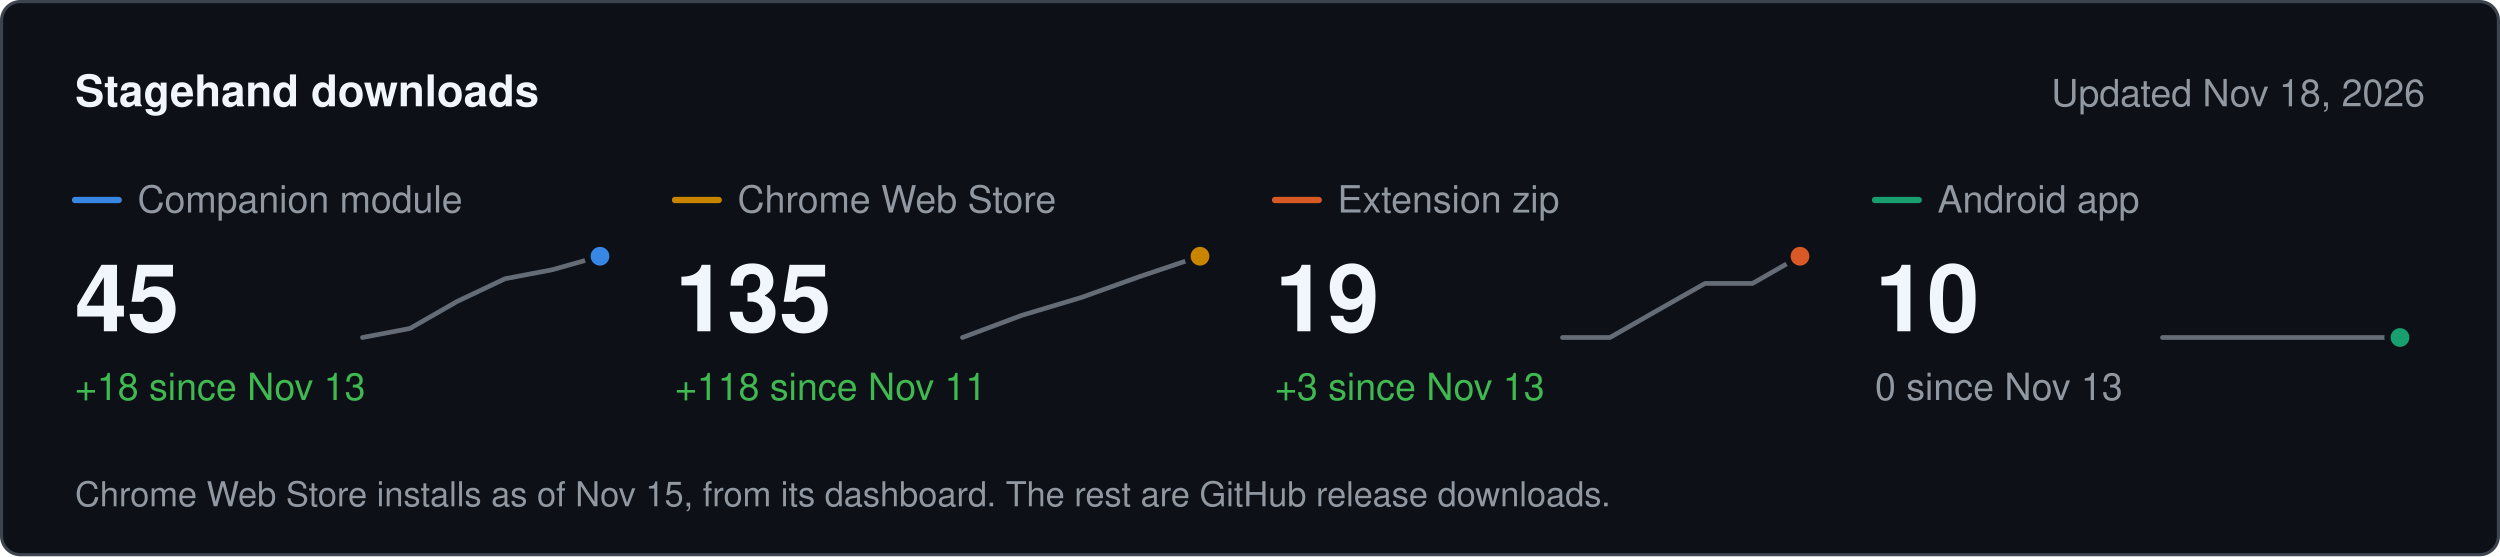
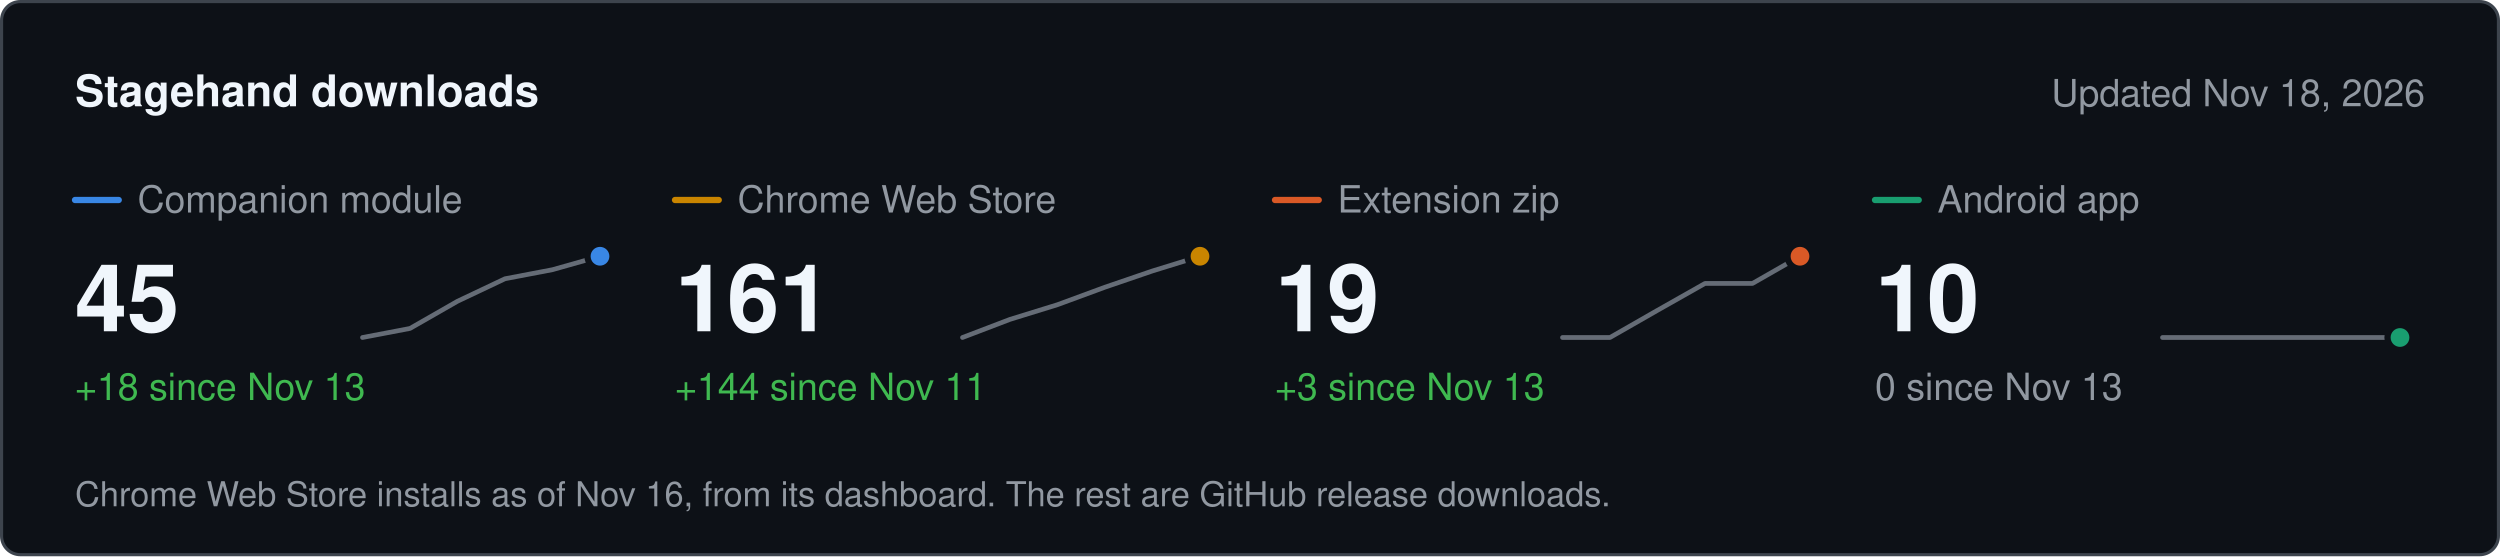
<svg xmlns="http://www.w3.org/2000/svg" width="800" height="178" viewBox="0 0 800 178" role="img" aria-label="Stagehand downloads" font-family="system-ui, -apple-system, &quot;Segoe UI&quot;, Helvetica, Arial, sans-serif">
  <rect x="0.5" y="0.5" width="799" height="177" rx="6" fill="#0d1117" stroke="#3d444d" />
  <text x="24" y="34" font-size="14" fill="#f0f6fc" font-weight="600">Stagehand downloads</text>
  <text x="776" y="34" font-size="12" fill="#9198a1" text-anchor="end">Updated Nov 18, 2026</text>
  <line x1="24" x2="38" y1="64" y2="64" stroke="#3987e5" stroke-width="2" stroke-linecap="round" />
  <text x="44" y="68" font-size="12" fill="#9198a1">Companion module</text>
  <text x="24" y="106" font-size="30" fill="#f0f6fc" font-weight="600">45</text>
  <text x="24" y="128" font-size="12" fill="#3fb950">+18 since Nov 13</text>
  <path d="M116 108 L131.2 105.1 L146.4 96.4 L161.6 89.2 L176.8 86.3 L192 82" fill="none" stroke="#656c76" stroke-width="1.5" stroke-linejoin="round" stroke-linecap="round" />
  <circle cx="192" cy="82" r="4" fill="#3987e5" stroke="#0d1117" stroke-width="2" />
  <line x1="216" x2="230" y1="64" y2="64" stroke="#c98500" stroke-width="2" stroke-linecap="round" />
  <text x="236" y="68" font-size="12" fill="#9198a1">Chrome Web Store</text>
-   <text x="216" y="106" font-size="30" fill="#f0f6fc" font-weight="600">135</text>
-   <text x="216" y="128" font-size="12" fill="#3fb950">+118 since Nov 11</text>
-   <path d="M308 108 L327 100.9 L346 95.2 L365 88.4 L384 82" fill="none" stroke="#656c76" stroke-width="1.5" stroke-linejoin="round" stroke-linecap="round" />
+   <text x="216" y="106" font-size="30" fill="#f0f6fc" font-weight="600">161</text>
+   <text x="216" y="128" font-size="12" fill="#3fb950">+144 since Nov 11</text>
+   <path d="M308 108 L323.2 102.2 L338.4 97.5 L353.6 91.9 L368.8 86.7 L384 82" fill="none" stroke="#656c76" stroke-width="1.5" stroke-linejoin="round" stroke-linecap="round" />
  <circle cx="384" cy="82" r="4" fill="#c98500" stroke="#0d1117" stroke-width="2" />
  <line x1="408" x2="422" y1="64" y2="64" stroke="#d95926" stroke-width="2" stroke-linecap="round" />
  <text x="428" y="68" font-size="12" fill="#9198a1">Extension zip</text>
  <text x="408" y="106" font-size="30" fill="#f0f6fc" font-weight="600">19</text>
  <text x="408" y="128" font-size="12" fill="#3fb950">+3 since Nov 13</text>
  <path d="M500 108 L515.2 108 L530.4 99.3 L545.6 90.7 L560.8 90.7 L576 82" fill="none" stroke="#656c76" stroke-width="1.5" stroke-linejoin="round" stroke-linecap="round" />
  <circle cx="576" cy="82" r="4" fill="#d95926" stroke="#0d1117" stroke-width="2" />
  <line x1="600" x2="614" y1="64" y2="64" stroke="#199e70" stroke-width="2" stroke-linecap="round" />
  <text x="620" y="68" font-size="12" fill="#9198a1">Android app</text>
  <text x="600" y="106" font-size="30" fill="#f0f6fc" font-weight="600">10</text>
  <text x="600" y="128" font-size="12" fill="#9198a1">0 since Nov 13</text>
  <path d="M692 108 L707.2 108 L722.4 108 L737.6 108 L752.8 108 L768 108" fill="none" stroke="#656c76" stroke-width="1.5" stroke-linejoin="round" stroke-linecap="round" />
  <circle cx="768" cy="108" r="4" fill="#199e70" stroke="#0d1117" stroke-width="2" />
-   <text x="24" y="162" font-size="11" fill="#9198a1">Chrome Web Store installs as of Nov 15, from its dashboard. The rest are GitHub release downloads.</text>
+   <text x="24" y="162" font-size="11" fill="#9198a1">Chrome Web Store installs as of Nov 16, from its dashboard. The rest are GitHub release downloads.</text>
</svg>
